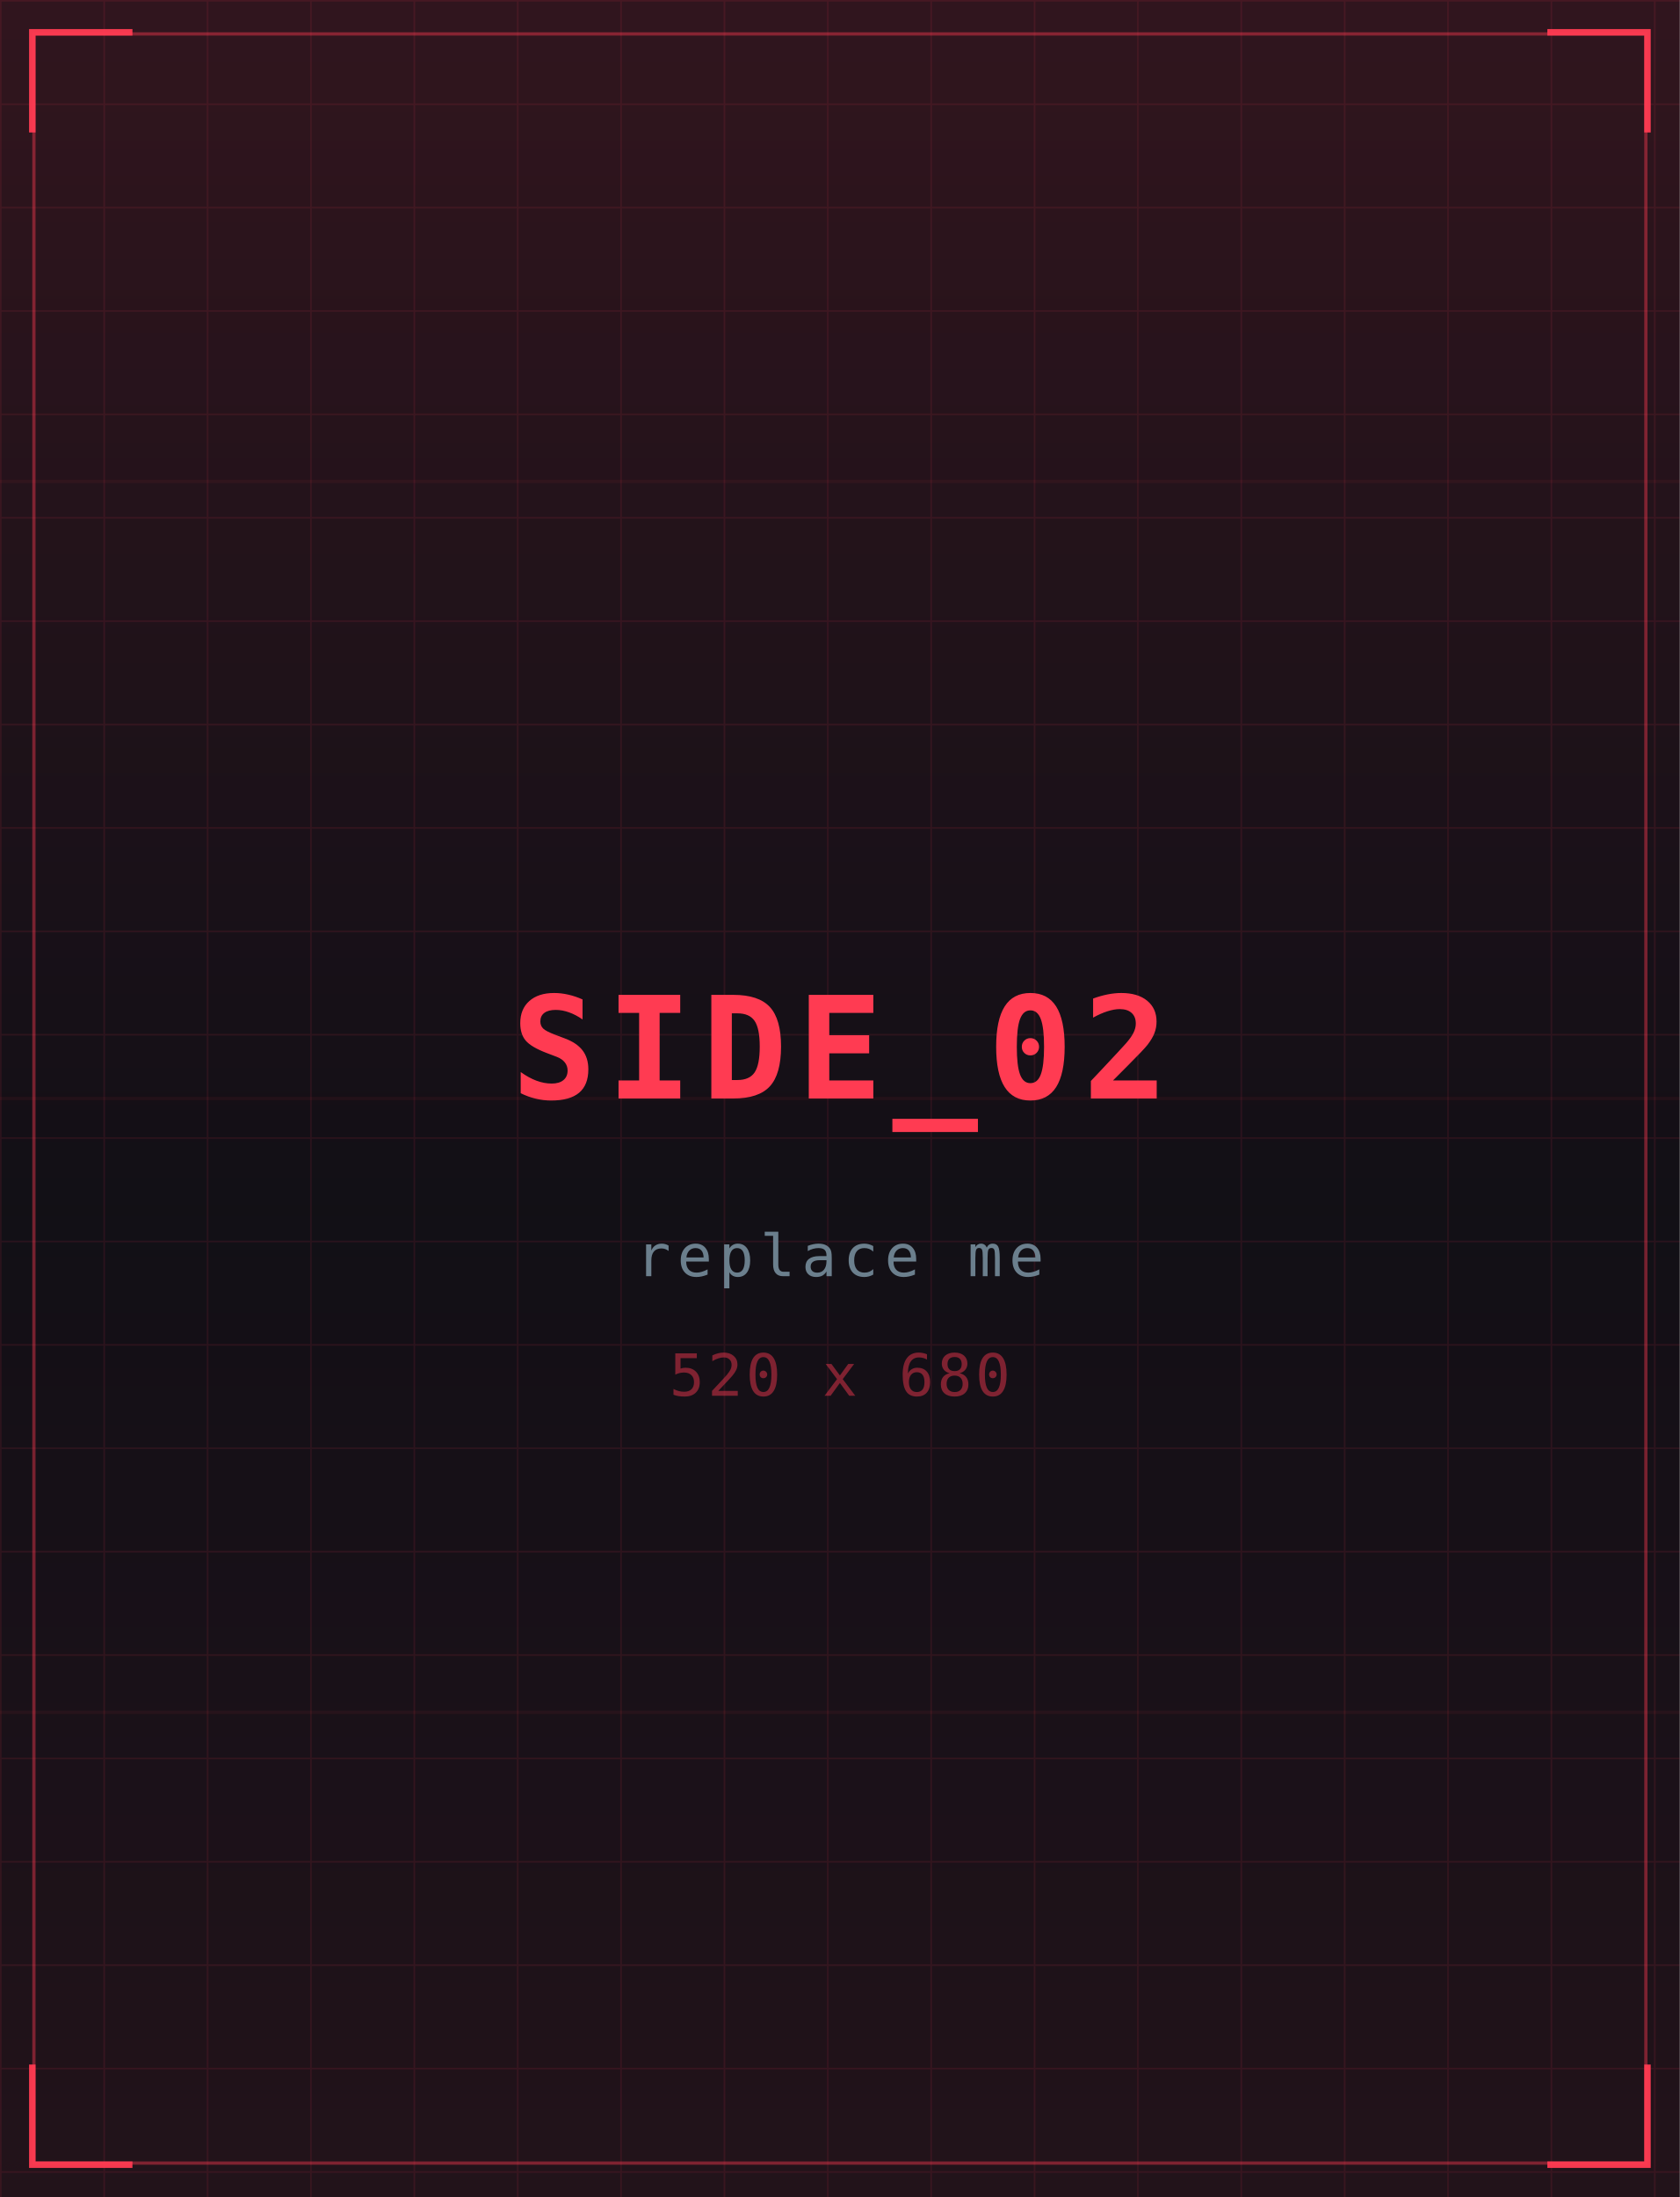
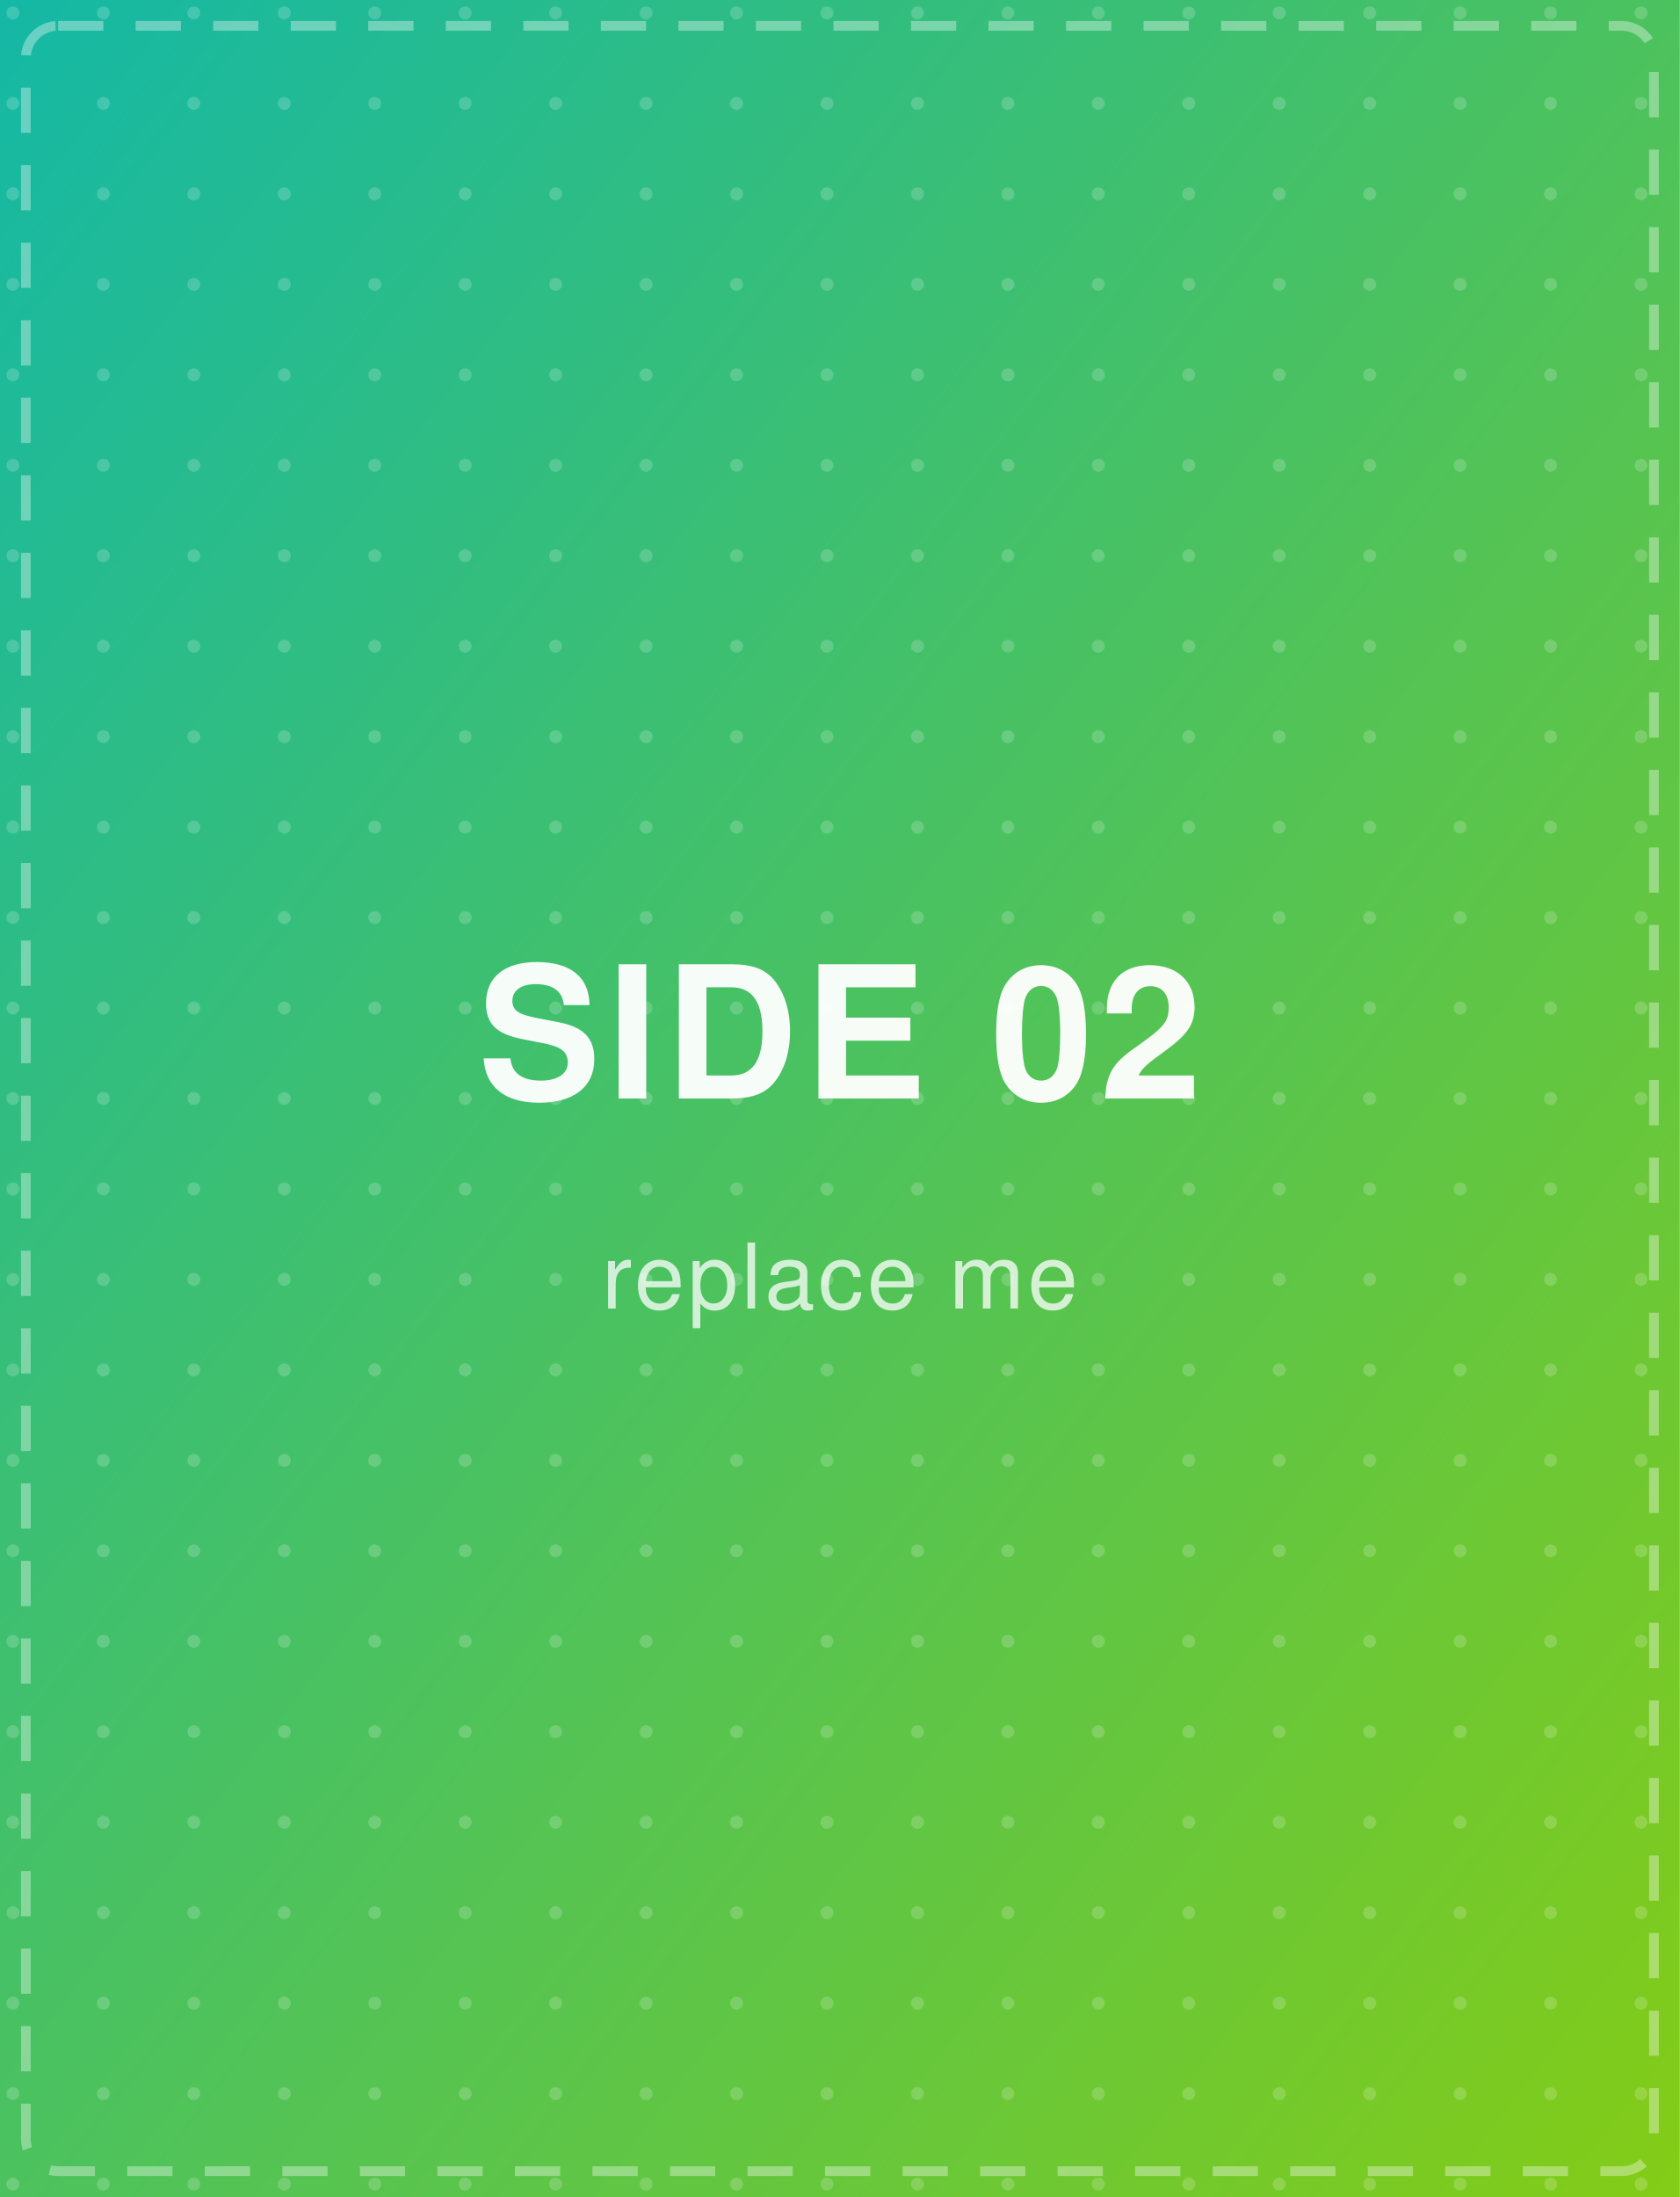
- <svg xmlns="http://www.w3.org/2000/svg" viewBox="0 0 520 680" width="520" height="680" role="img" aria-label="SIDE_02 placeholder">
+ <svg xmlns="http://www.w3.org/2000/svg" viewBox="0 0 520 680" width="520" height="680" role="img" aria-label="SIDE 02 placeholder">
  <defs>
-     <pattern id="grid" width="32" height="32" patternUnits="userSpaceOnUse">
-       <path d="M32 0H0V32" fill="none" stroke="#ff3b52" stroke-opacity="0.10" stroke-width="1" />
+     <linearGradient id="g" x1="0" y1="0" x2="1" y2="1">
+       <stop offset="0" stop-color="#14b8a6" />
+       <stop offset="1" stop-color="#84cc16" />
+     </linearGradient>
+     <pattern id="dots" width="28" height="28" patternUnits="userSpaceOnUse">
+       <circle cx="4" cy="4" r="2" fill="#ffffff" opacity="0.18" />
    </pattern>
-     <linearGradient id="glow" x1="0" y1="0" x2="0" y2="1">
-       <stop offset="0" stop-color="#ff3b52" stop-opacity="0.16" />
-       <stop offset="0.55" stop-color="#ff3b52" stop-opacity="0.03" />
-       <stop offset="1" stop-color="#ff3b52" stop-opacity="0.10" />
-     </linearGradient>
  </defs>
-   <rect width="520" height="680" fill="#0a0e14" />
-   <rect width="520" height="680" fill="url(#grid)" />
-   <rect width="520" height="680" fill="url(#glow)" />
-   <rect x="10.5" y="10.5" width="499" height="659" fill="none" stroke="#ff3b52" stroke-opacity="0.42" stroke-width="1" />
-   <g stroke="#ff3b52" stroke-opacity="0.95" stroke-width="2" fill="none">
-     <path d="M10 41V10h31" />
-     <path d="M479 10H510v31" />
-     <path d="M10 639V670h31" />
-     <path d="M479 670H510v-31" />
+   <rect width="520" height="680" fill="url(#g)" />
+   <rect width="520" height="680" fill="url(#dots)" />
+   <g fill="#ffffff" font-family="Helvetica,Arial,sans-serif" text-anchor="middle">
+     <text x="260" y="340" font-size="57" font-weight="700" opacity="0.95" letter-spacing="2">SIDE 02</text>
+     <text x="260" y="405" font-size="28" font-weight="500" opacity="0.75" letter-spacing="1">replace me</text>
  </g>
-   <g font-family="ui-monospace,SFMono-Regular,Menlo,Consolas,monospace" text-anchor="middle">
-     <text x="260" y="340" font-size="44" font-weight="700" fill="#ff3b52" letter-spacing="3">SIDE_02</text>
-     <text x="260" y="395" font-size="18" fill="#6b7f8d" letter-spacing="2">replace me</text>
-     <text x="260" y="432" font-size="18" fill="#ff3b52" fill-opacity="0.45" letter-spacing="1">520 x 680</text>
-   </g>
-   <g stroke="#ff3b52" stroke-opacity="0.06" stroke-width="1">
-     <path d="M0 149H520" />
-     <path d="M0 340H520" />
-     <path d="M0 530H520" />
-   </g>
+   <rect x="8" y="8" width="504" height="664" fill="none" stroke="#ffffff" stroke-opacity="0.35" stroke-width="3" stroke-dasharray="14 10" rx="10" />
</svg>
